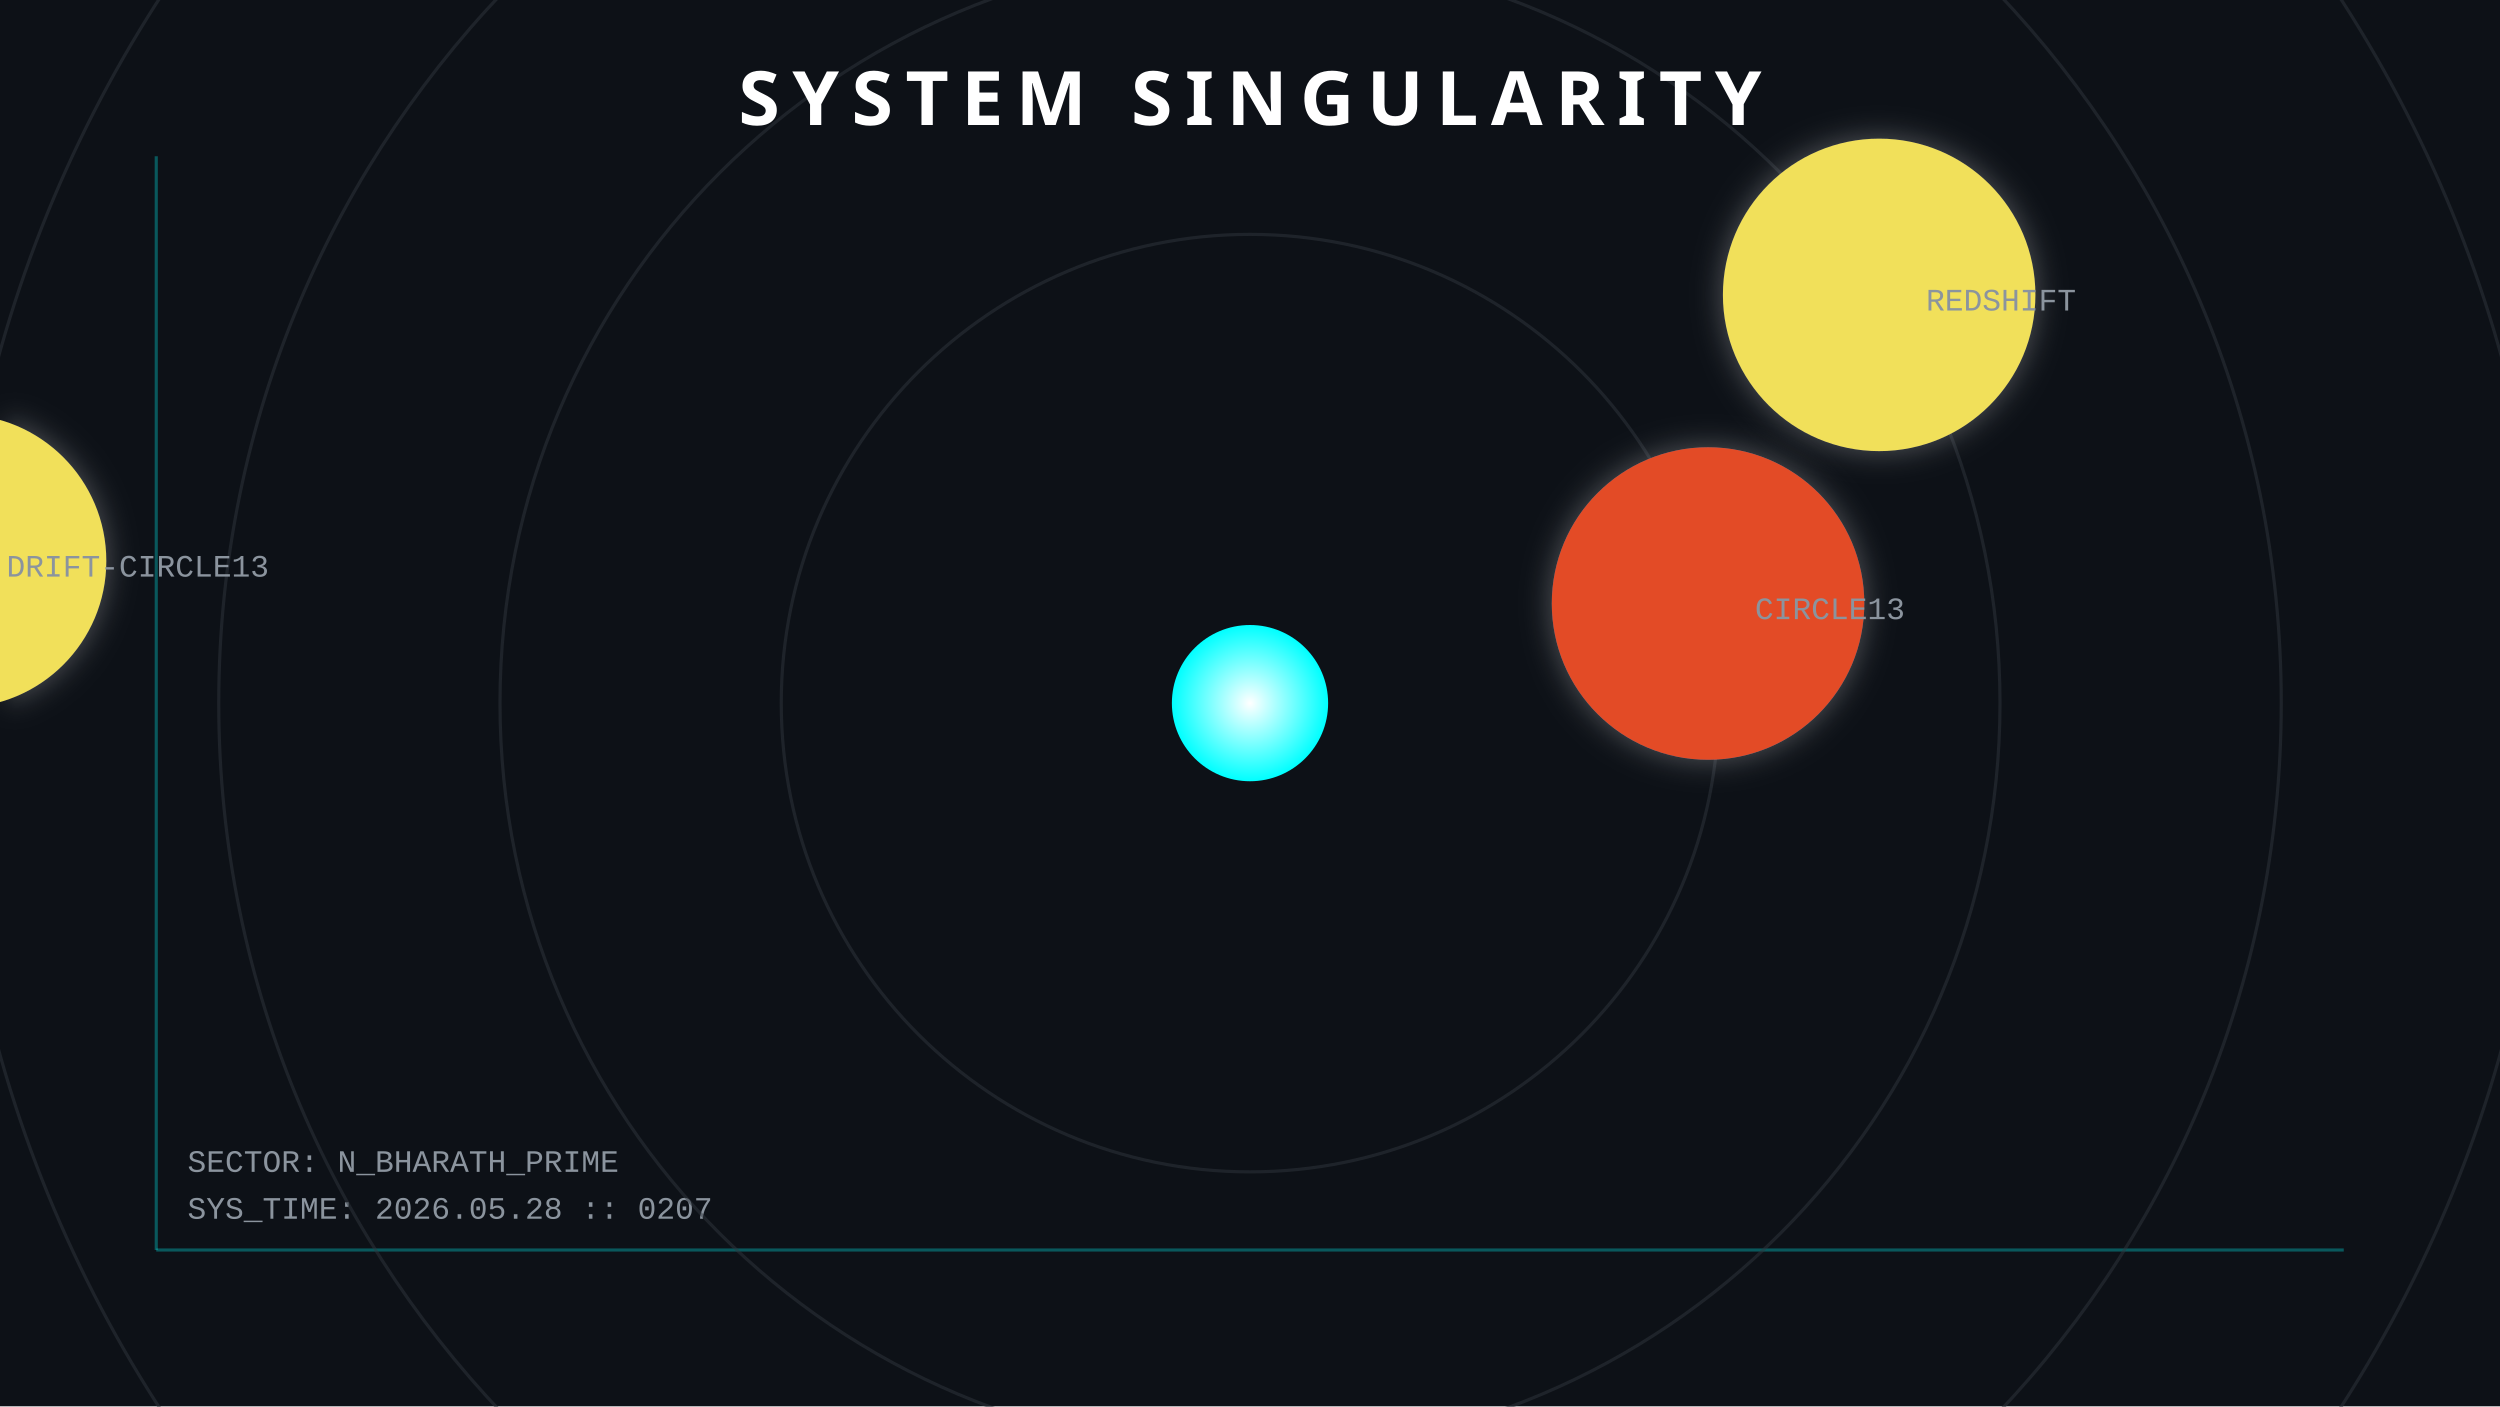
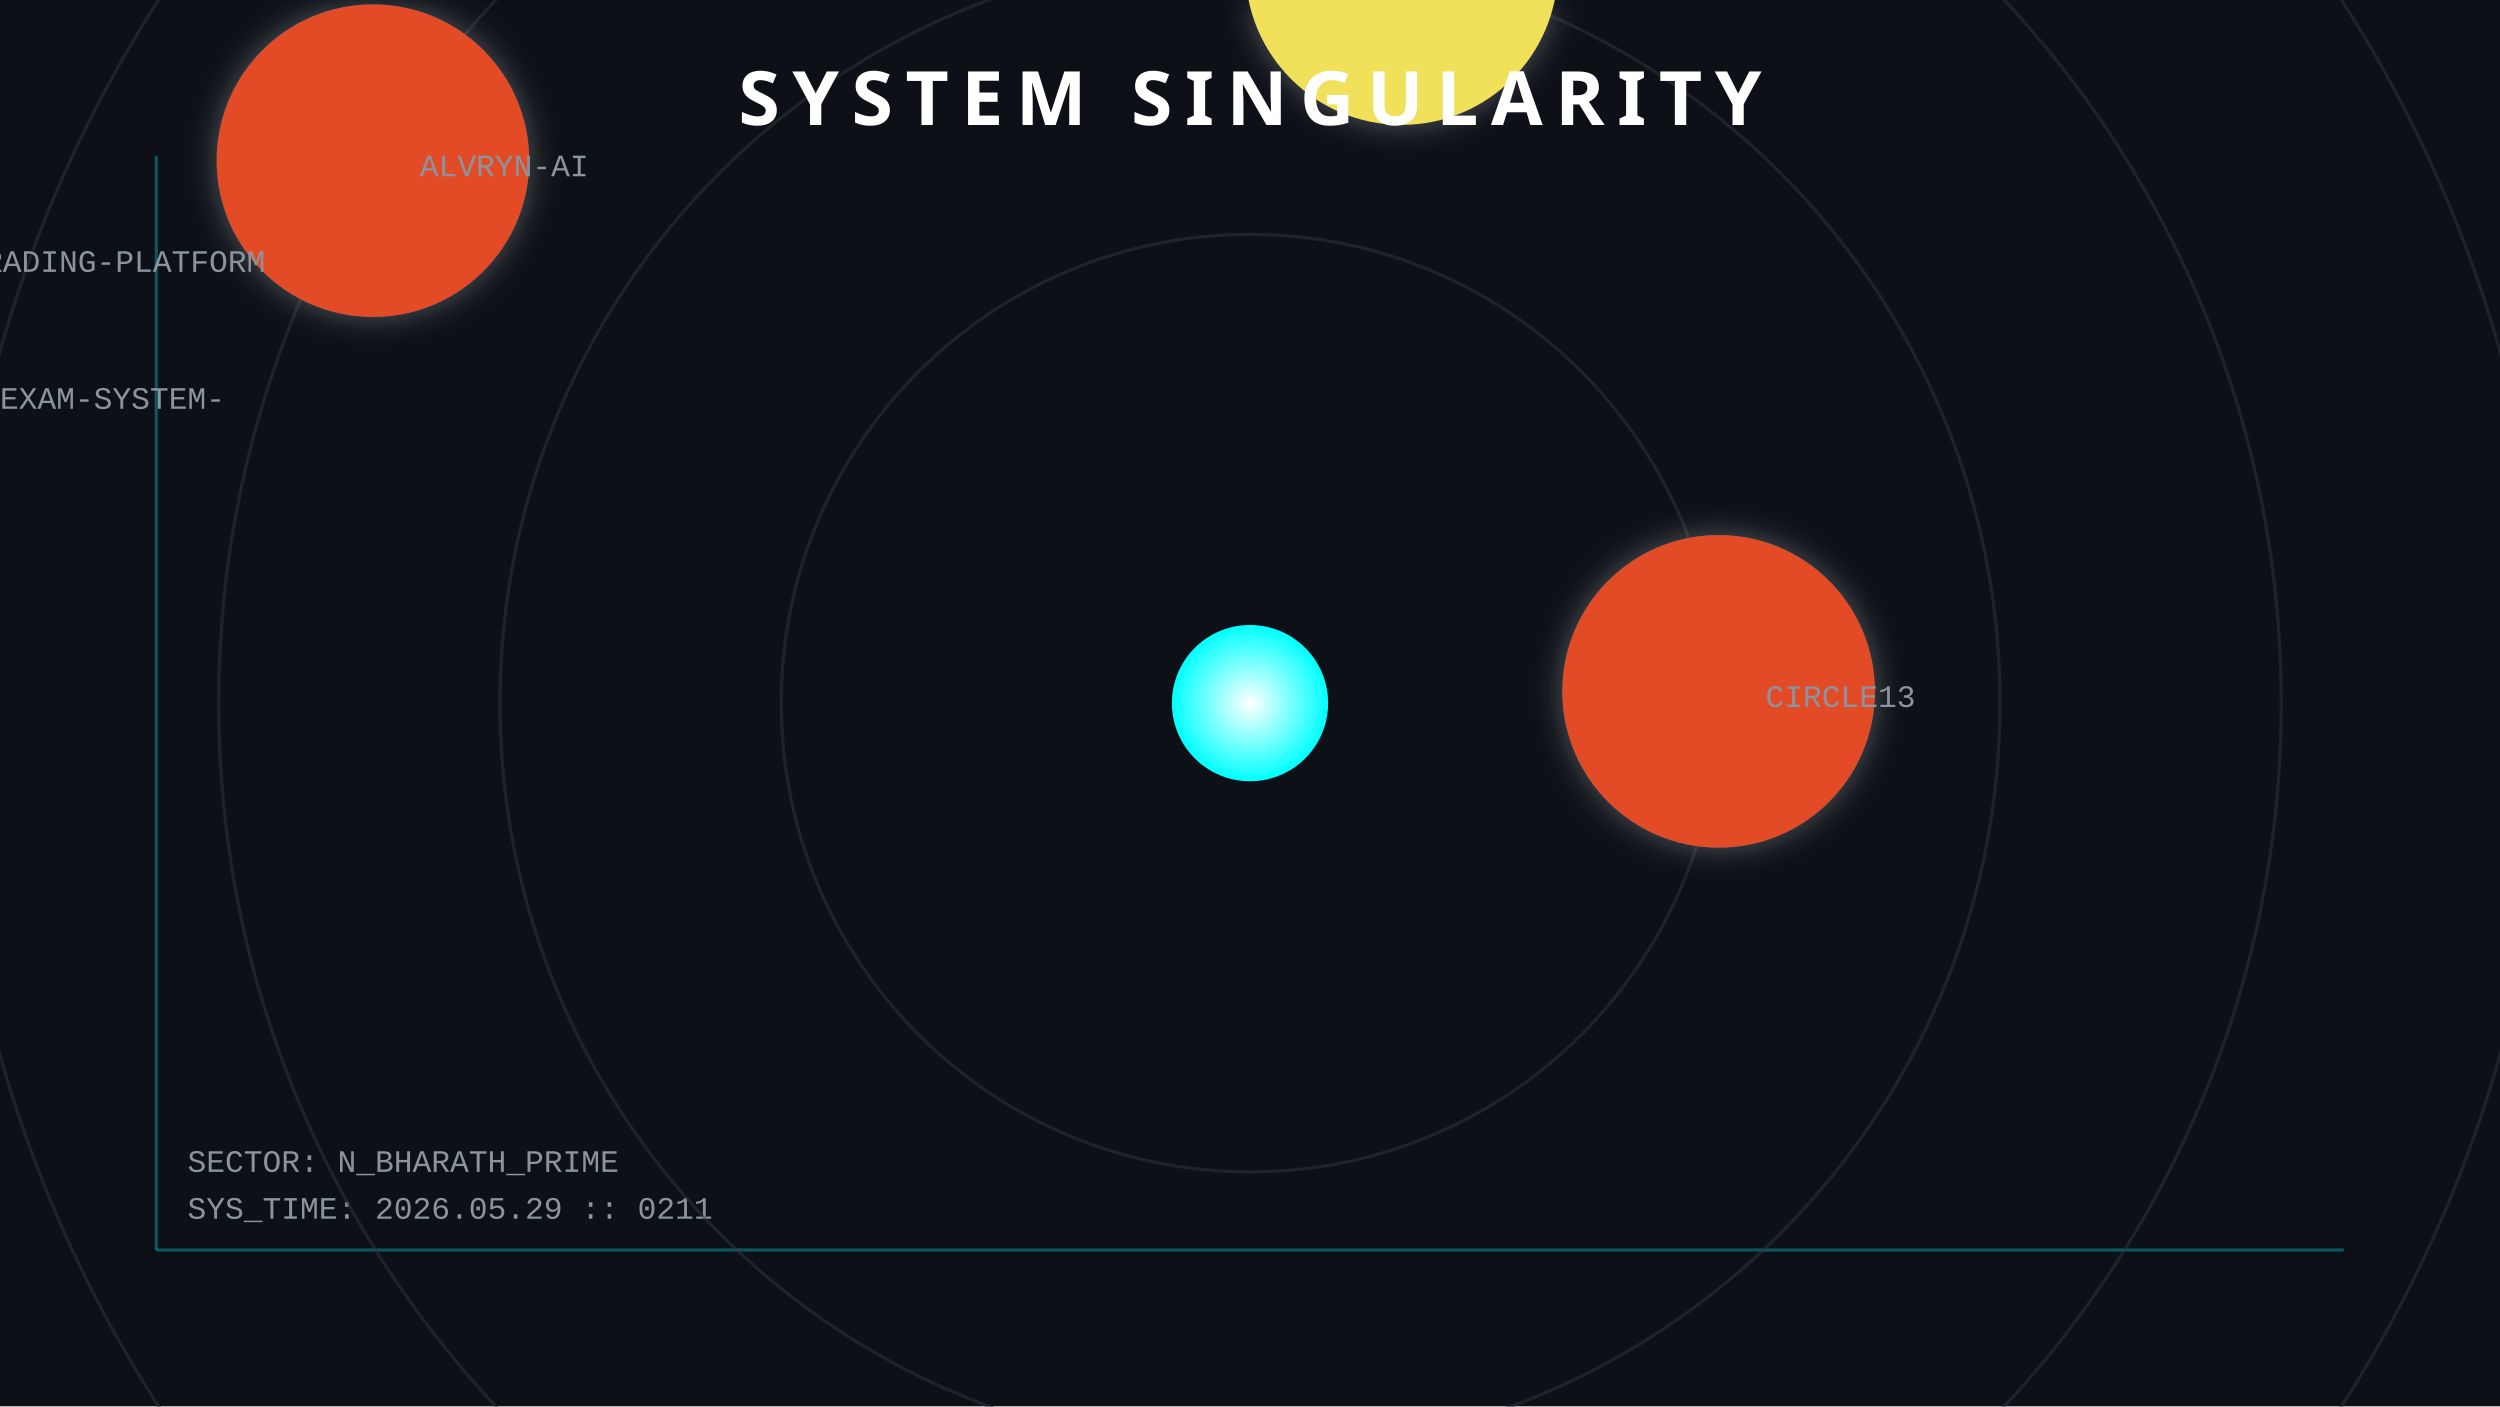
<svg xmlns="http://www.w3.org/2000/svg" width="800" height="450">
  <style>
        .orbit { fill: none; stroke: #30363d; stroke-width: 1; opacity: 0.5; }
        .planet { filter: drop-shadow(0 0 5px rgba(255,255,255,0.3)); }
        .text { font-family: 'Courier New', monospace; fill: #8b949e; font-size: 10px; }
        .title { font-family: sans-serif; fill: white; font-weight: bold; font-size: 24px; letter-spacing: 4px; }
        .hud-line { stroke: #00ffff; stroke-width: 1; opacity: 0.3; }
        
        /* ANIMATIONS */
        @keyframes pulse { 0% { r: 25; opacity: 0.8; } 50% { r: 30; opacity: 0.4; } 100% { r: 25; opacity: 0.8; } }
        .sun { animation: pulse 4s infinite; }
    </style>
  <rect width="100%" height="100%" fill="#0d1117" />
  <line x1="50" y1="50" x2="50" y2="400" class="hud-line" />
  <line x1="50" y1="400" x2="750" y2="400" class="hud-line" />
-   <text x="60" y="390" class="text">SYS_TIME: 2026.05.28 :: 0207</text>
+   <text x="60" y="390" class="text">SYS_TIME: 2026.05.29 :: 0211</text>
  <text x="60" y="375" class="text">SECTOR: N_BHARATH_PRIME</text>
  <circle cx="400" cy="225" r="25" fill="url(#grad1)" class="sun" />
  <defs>
    <radialGradient id="grad1" cx="50%" cy="50%" r="50%" fx="50%" fy="50%">
      <stop offset="0%" style="stop-color:white;stop-opacity:1" />
      <stop offset="100%" style="stop-color:#00ffff;stop-opacity:1" />
    </radialGradient>
  </defs>
  <circle cx="400" cy="225" r="150.0" class="orbit" />
-   <circle cx="546.574" cy="193.125" r="50" fill="#e34c26" class="planet" />
-   <text x="561.574" y="198.125" class="text" fill="white">CIRCLE13</text>
+   <circle cx="549.953" cy="221.232" r="50" fill="#e34c26" class="planet" />
+   <text x="564.953" y="226.232" class="text" fill="white">CIRCLE13</text>
  <circle cx="400" cy="225" r="240.0" class="orbit" />
-   <circle cx="601.33" cy="94.362" r="50" fill="#f1e05a" class="planet" />
-   <text x="616.33" y="99.362" class="text" fill="white">REDSHIFT</text>
+   <circle cx="448.526" cy="-10.043" r="50" fill="#f1e05a" class="planet" />
+   <text x="463.526" y="-5.043" class="text" fill="white">REDSHIFT</text>
  <circle cx="400" cy="225" r="330.0" class="orbit" />
-   <circle cx="356.061" cy="-102.062" r="50" fill="#e34c26" class="planet" />
-   <text x="371.061" y="-97.062" class="text" fill="white">ALVRYN-AI</text>
+   <circle cx="119.343" cy="51.415" r="50" fill="#e34c26" class="planet" />
+   <text x="134.343" y="56.415" class="text" fill="white">ALVRYN-AI</text>
  <circle cx="400" cy="225" r="415.422" class="orbit" />
-   <circle cx="-12.925" cy="179.52" r="46.948" fill="#f1e05a" class="planet" />
-   <text x="2.075" y="184.52" class="text" fill="white">DRIFT-CIRCLE13</text>
+   <circle cx="357.288" cy="638.22" r="46.948" fill="#f1e05a" class="planet" />
+   <text x="372.288" y="643.22" class="text" fill="white">DRIFT-CIRCLE13</text>
  <circle cx="400" cy="225" r="461.81" class="orbit" />
-   <circle cx="455.696" cy="-233.439" r="20.925" fill="#2b7489" class="planet" />
-   <text x="470.696" y="-228.439" class="text" fill="white">DSATM-EXAM-SYSTEM-</text>
-   <circle cx="400" cy="225" r="504.918" class="orbit" />
-   <circle cx="200.22" cy="-238.713" r="18.739" fill="#8b949e" class="planet" />
-   <text x="215.22" y="-233.713" class="text" fill="white">NBHARATH1306</text>
-   <circle cx="400" cy="225" r="547.15" class="orbit" />
-   <circle cx="264.675" cy="755.152" r="18.155" fill="#e34c26" class="planet" />
-   <text x="279.675" y="760.152" class="text" fill="white">WEBSITE-EQUDATOR-TRADING-PLATFORM</text>
-   <circle cx="400" cy="225" r="577.983" class="orbit" />
-   <circle cx="919.044" cy="479.279" r="10.555" fill="#8b949e" class="planet" />
-   <text x="934.044" y="484.279" class="text" fill="white">FLASK</text>
-   <circle cx="400" cy="225" r="608.256" class="orbit" />
-   <circle cx="1003.382" cy="148.15" r="10.182" fill="#8b949e" class="planet" />
-   <text x="1018.382" y="153.15" class="text" fill="white">HCF-INTERNSHIP</text>
-   <circle cx="400" cy="225" r="637.125" class="orbit" />
-   <circle cx="59.683" cy="-313.621" r="9.246" fill="#8b949e" class="planet" />
+   <circle cx="-51.035" cy="125.827" r="20.925" fill="#2b7489" class="planet" />
+   <text x="-36.035" y="130.827" class="text" fill="white">DSATM-EXAM-SYSTEM-</text>
+   <circle cx="400" cy="225" r="504.92" class="orbit" />
+   <circle cx="11.265" cy="547.224" r="18.74" fill="#8b949e" class="planet" />
+   <text x="26.265" y="552.224" class="text" fill="white">NBHARATH1306</text>
+   <circle cx="400" cy="225" r="547.152" class="orbit" />
+   <circle cx="-128.133" cy="81.994" r="18.155" fill="#e34c26" class="planet" />
+   <text x="-113.133" y="86.994" class="text" fill="white">WEBSITE-EQUDATOR-TRADING-PLATFORM</text>
+   <circle cx="400" cy="225" r="577.985" class="orbit" />
+   <circle cx="772.763" cy="-216.717" r="10.555" fill="#8b949e" class="planet" />
+   <text x="787.763" y="-211.717" class="text" fill="white">FLASK</text>
+   <circle cx="400" cy="225" r="608.258" class="orbit" />
+   <circle cx="-203.76" cy="151.169" r="10.182" fill="#8b949e" class="planet" />
+   <text x="-188.76" y="156.169" class="text" fill="white">HCF-INTERNSHIP</text>
+   <circle cx="400" cy="225" r="637.127" class="orbit" />
+   <circle cx="60.827" cy="764.344" r="9.246" fill="#8b949e" class="planet" />
  <text x="400" y="40" text-anchor="middle" class="title">SYSTEM SINGULARITY</text>
</svg>
